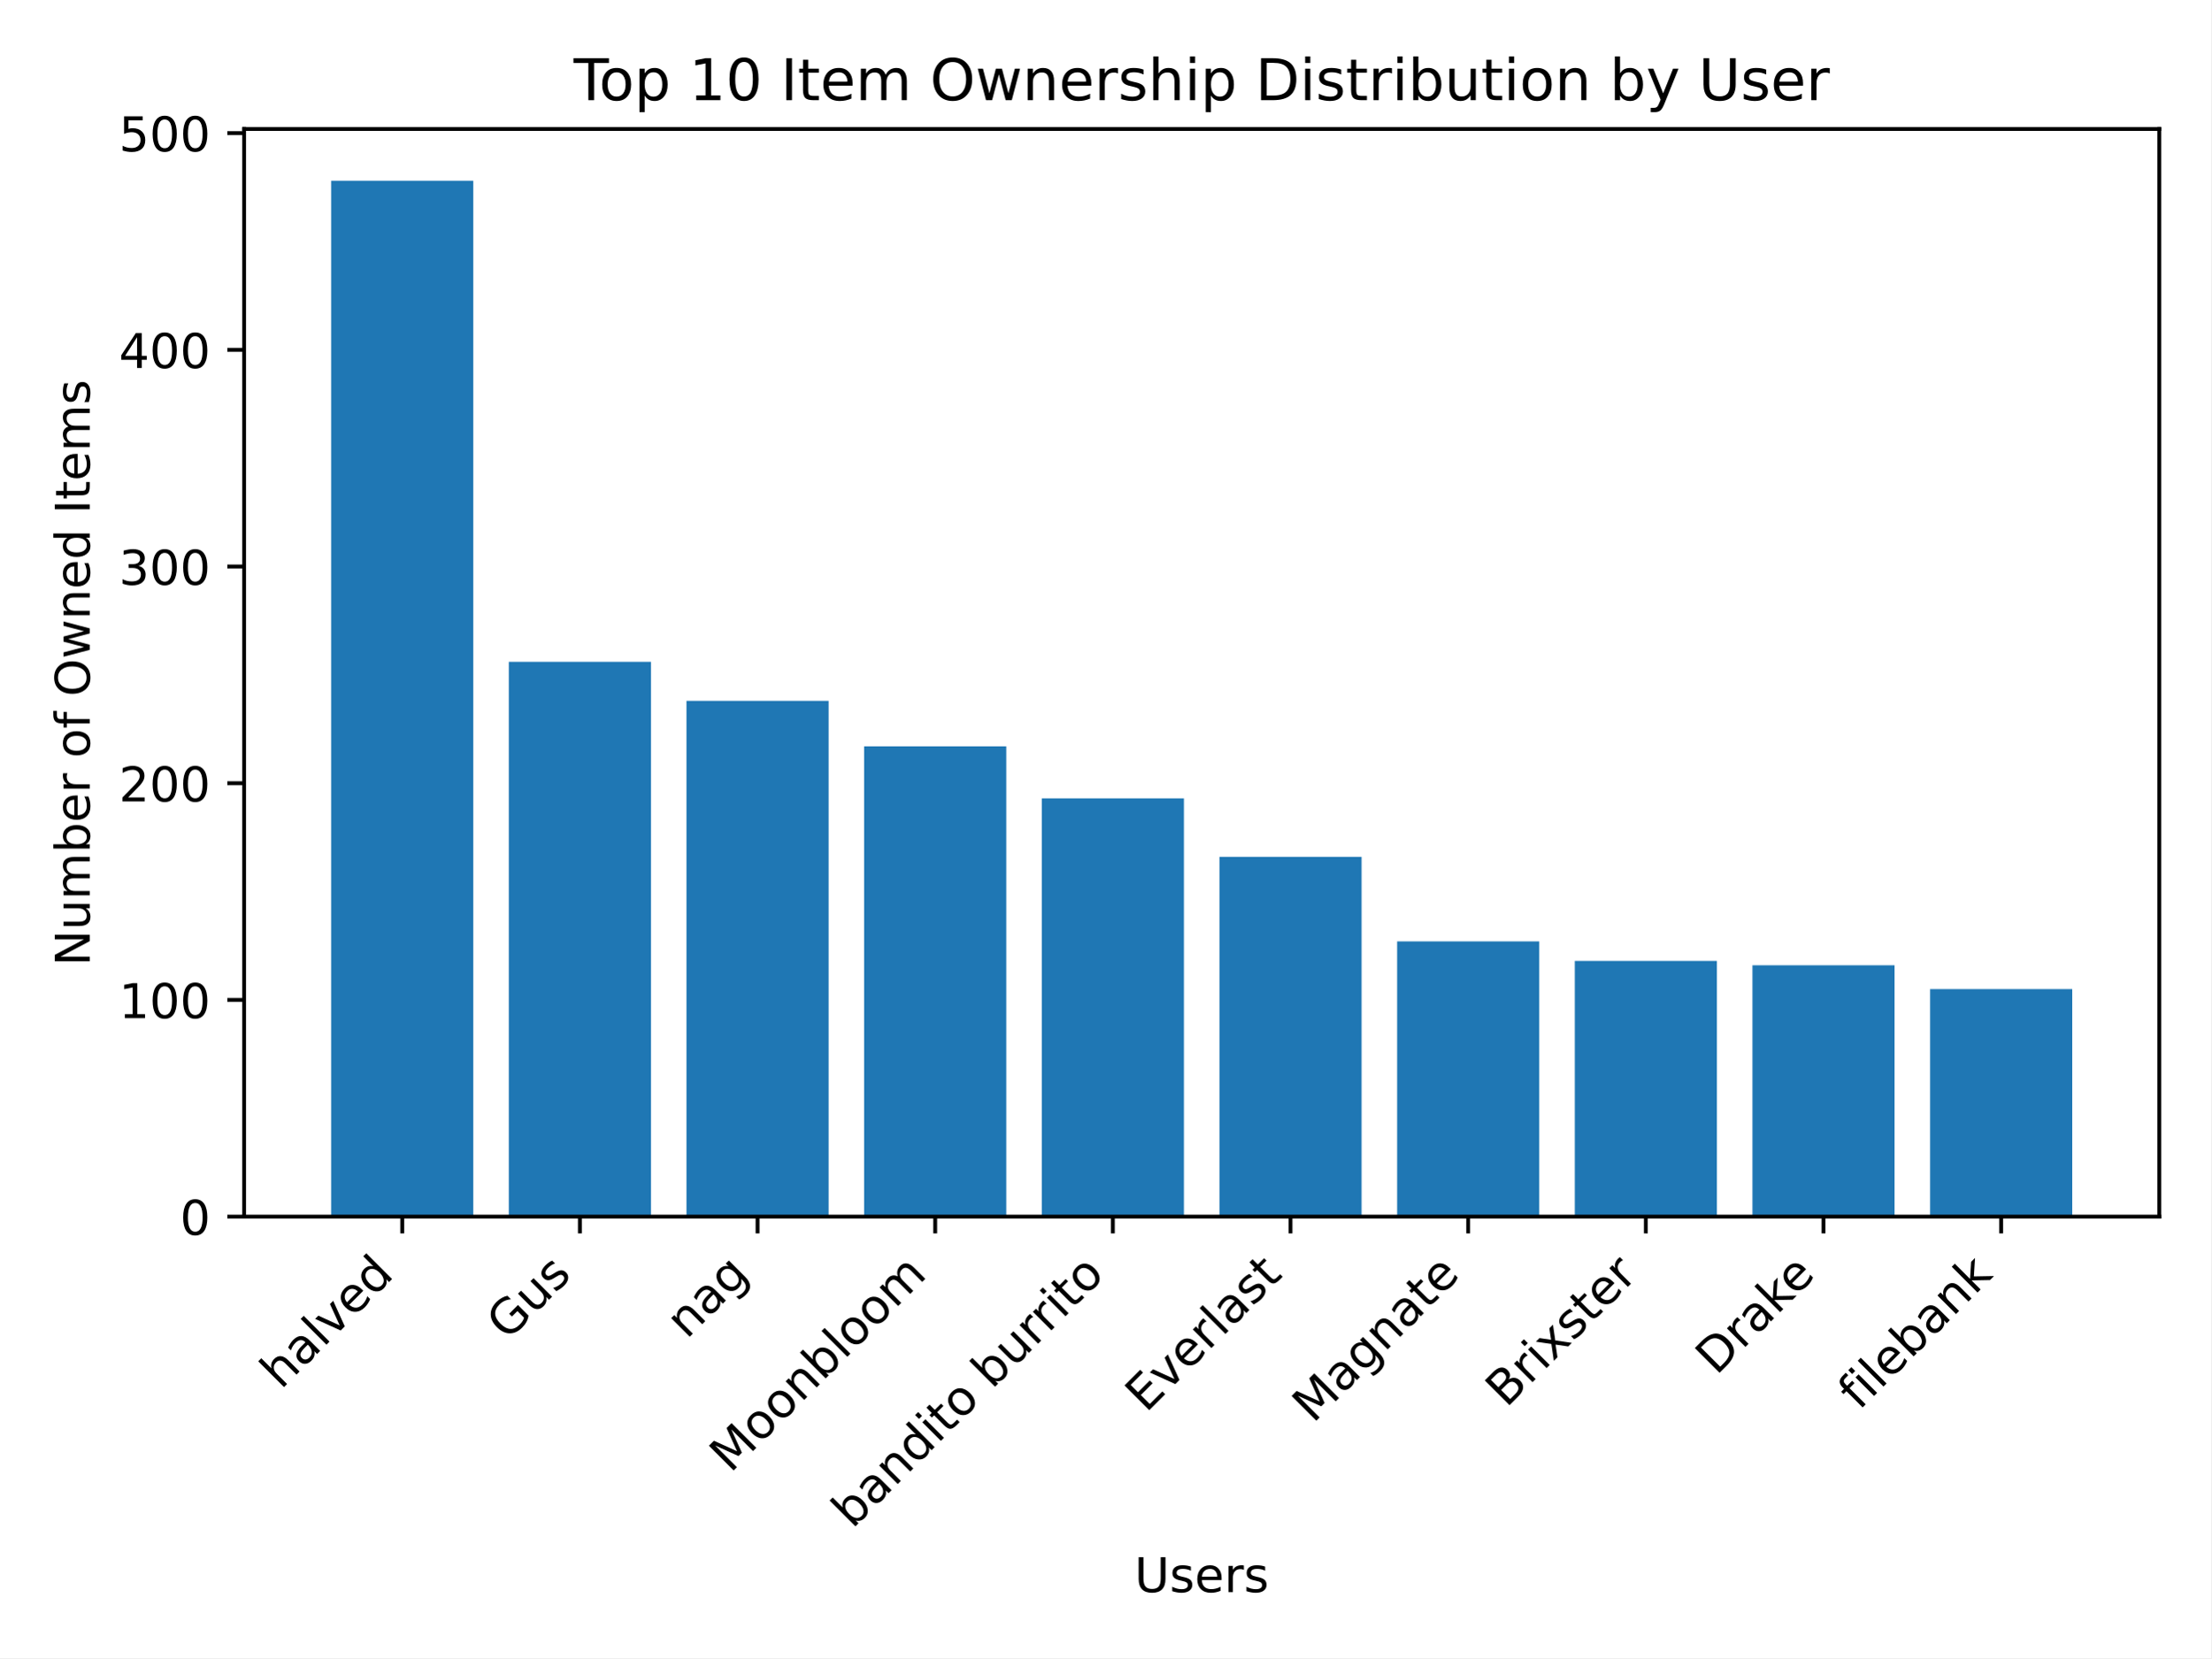
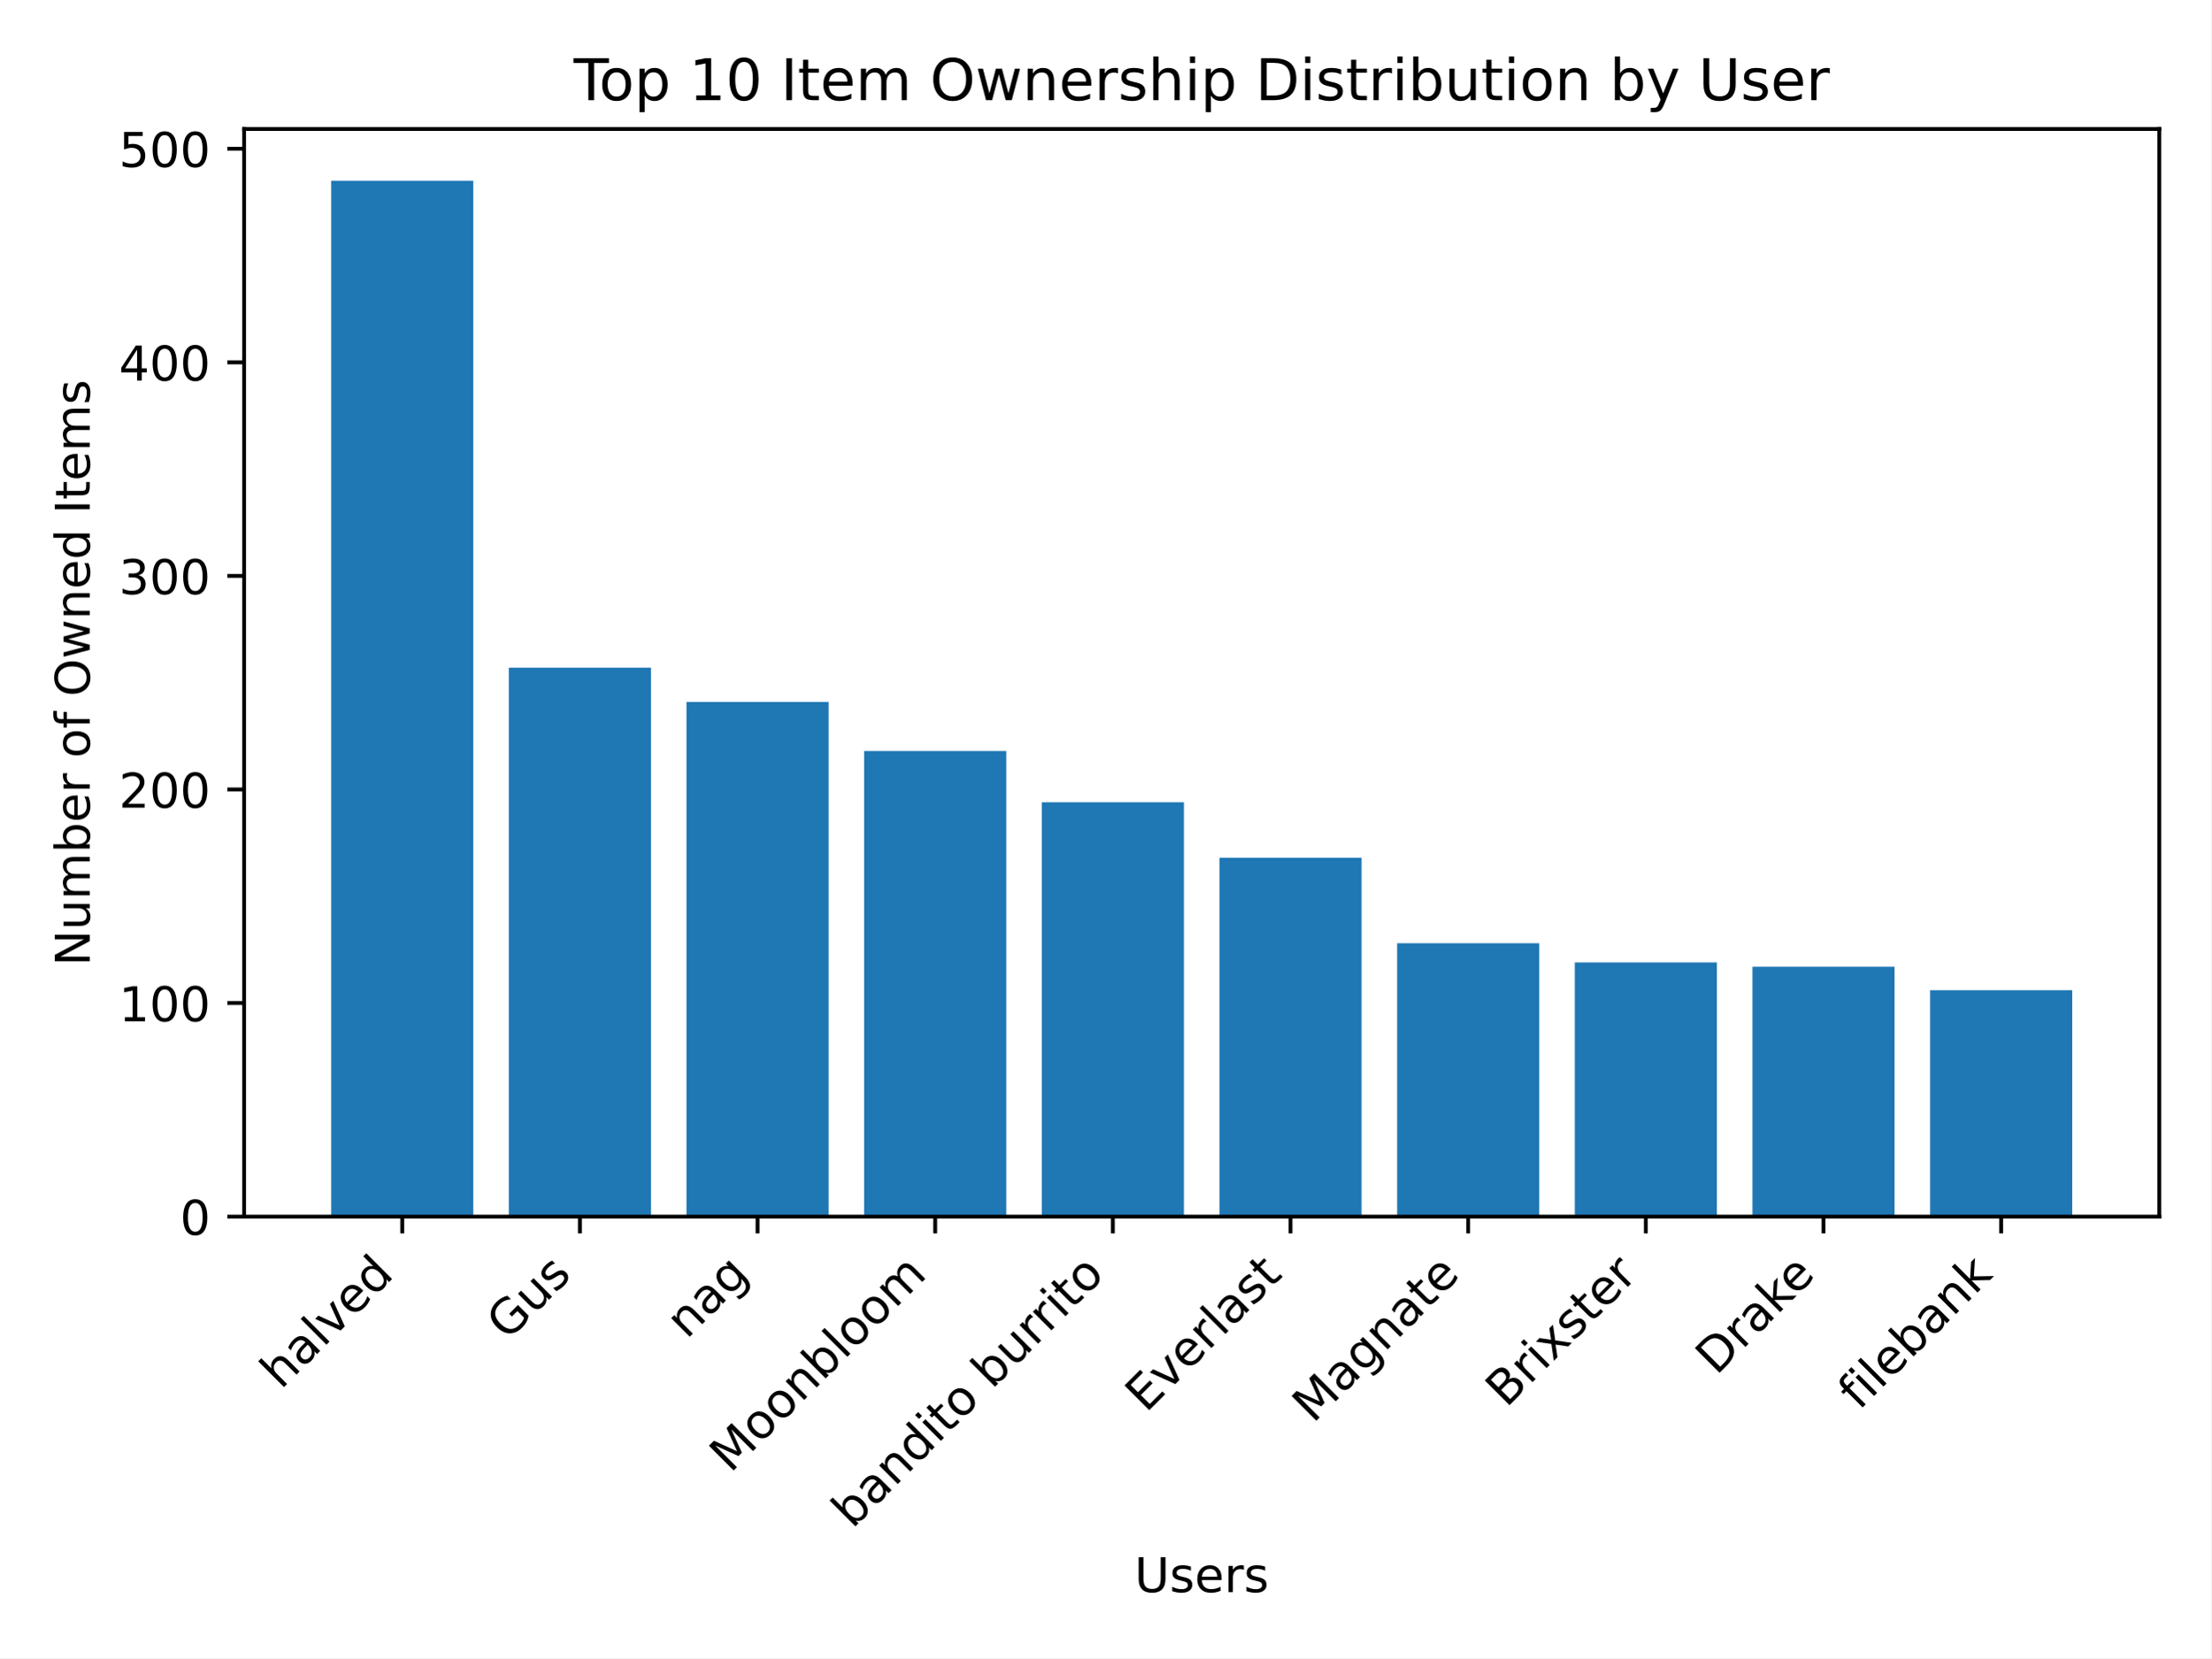
<svg xmlns="http://www.w3.org/2000/svg" xmlns:xlink="http://www.w3.org/1999/xlink" width="460.8pt" height="345.6pt" viewBox="0 0 460.8 345.6" version="1.1">
  <defs>
    <style type="text/css">*{stroke-linejoin: round; stroke-linecap: butt}</style>
  </defs>
  <g id="figure_1">
    <g id="patch_1">
      <path d="M 0 345.6  L 460.8 345.6  L 460.8 0  L 0 0  z " style="fill: #ffffff" />
    </g>
    <g id="axes_1">
      <g id="patch_2">
        <path d="M 50.87 253.581  L 450 253.581  L 450 26.88  L 50.87 26.88  z " style="fill: #ffffff" />
      </g>
      <g id="patch_3">
-         <path d="M 69.012 253.581  L 98.632 253.581  L 98.632 37.675  L 69.012 37.675  z " clip-path="url(#pd5adeeb9a3)" style="fill: #1f77b4" />
+         <path d="M 69.012 253.581  L 98.632 253.581  L 98.632 37.675  L 69.012 37.675  z " clip-path="url(#p6336f83763)" style="fill: #1f77b4" />
      </g>
      <g id="patch_4">
-         <path d="M 106.037 253.581  L 135.657 253.581  L 135.657 137.949  L 106.037 137.949  z " clip-path="url(#pd5adeeb9a3)" style="fill: #1f77b4" />
+         <path d="M 106.037 253.581  L 135.657 253.581  L 135.657 139.173  L 106.037 139.173  z " clip-path="url(#p6336f83763)" style="fill: #1f77b4" />
      </g>
      <g id="patch_5">
-         <path d="M 143.062 253.581  L 172.682 253.581  L 172.682 146.08  L 143.062 146.08  z " clip-path="url(#pd5adeeb9a3)" style="fill: #1f77b4" />
+         <path d="M 143.062 253.581  L 172.682 253.581  L 172.682 146.296  L 143.062 146.296  z " clip-path="url(#p6336f83763)" style="fill: #1f77b4" />
      </g>
      <g id="patch_6">
-         <path d="M 180.087 253.581  L 209.707 253.581  L 209.707 155.565  L 180.087 155.565  z " clip-path="url(#pd5adeeb9a3)" style="fill: #1f77b4" />
+         <path d="M 180.087 253.581  L 209.707 253.581  L 209.707 156.534  L 180.087 156.534  z " clip-path="url(#p6336f83763)" style="fill: #1f77b4" />
      </g>
      <g id="patch_7">
-         <path d="M 217.112 253.581  L 246.732 253.581  L 246.732 166.405  L 217.112 166.405  z " clip-path="url(#pd5adeeb9a3)" style="fill: #1f77b4" />
+         <path d="M 217.112 253.581  L 246.732 253.581  L 246.732 167.218  L 217.112 167.218  z " clip-path="url(#p6336f83763)" style="fill: #1f77b4" />
      </g>
      <g id="patch_8">
-         <path d="M 254.138 253.581  L 283.758 253.581  L 283.758 178.601  L 254.138 178.601  z " clip-path="url(#pd5adeeb9a3)" style="fill: #1f77b4" />
+         <path d="M 254.138 253.581  L 283.758 253.581  L 283.758 178.793  L 254.138 178.793  z " clip-path="url(#p6336f83763)" style="fill: #1f77b4" />
      </g>
      <g id="patch_9">
-         <path d="M 291.163 253.581  L 320.783 253.581  L 320.783 196.217  L 291.163 196.217  z " clip-path="url(#pd5adeeb9a3)" style="fill: #1f77b4" />
+         <path d="M 291.163 253.581  L 320.783 253.581  L 320.783 196.599  L 291.163 196.599  z " clip-path="url(#p6336f83763)" style="fill: #1f77b4" />
      </g>
      <g id="patch_10">
-         <path d="M 328.188 253.581  L 357.808 253.581  L 357.808 200.282  L 328.188 200.282  z " clip-path="url(#pd5adeeb9a3)" style="fill: #1f77b4" />
+         <path d="M 328.188 253.581  L 357.808 253.581  L 357.808 200.606  L 328.188 200.606  z " clip-path="url(#p6336f83763)" style="fill: #1f77b4" />
      </g>
      <g id="patch_11">
-         <path d="M 365.213 253.581  L 394.833 253.581  L 394.833 201.185  L 365.213 201.185  z " clip-path="url(#pd5adeeb9a3)" style="fill: #1f77b4" />
+         <path d="M 365.213 253.581  L 394.833 253.581  L 394.833 201.496  L 365.213 201.496  z " clip-path="url(#p6336f83763)" style="fill: #1f77b4" />
      </g>
      <g id="patch_12">
-         <path d="M 402.238 253.581  L 431.858 253.581  L 431.858 206.154  L 402.238 206.154  z " clip-path="url(#pd5adeeb9a3)" style="fill: #1f77b4" />
+         <path d="M 402.238 253.581  L 431.858 253.581  L 431.858 206.393  L 402.238 206.393  z " clip-path="url(#p6336f83763)" style="fill: #1f77b4" />
      </g>
      <g id="matplotlib.axis_1">
        <g id="xtick_1">
          <g id="line2d_1">
            <defs>
-               <path id="m7fa083821b" d="M 0 0  L 0 3.5  " style="stroke: #000000; stroke-width: 0.8" />
+               <path id="md0e576f26f" d="M 0 0  L 0 3.5  " style="stroke: #000000; stroke-width: 0.8" />
            </defs>
            <g>
-               <use xlink:href="#m7fa083821b" x="83.822" y="253.581" style="stroke: #000000; stroke-width: 0.8" />
+               <use xlink:href="#md0e576f26f" x="83.822" y="253.581" style="stroke: #000000; stroke-width: 0.8" />
            </g>
          </g>
          <g id="text_1">
            <g transform="translate(58.54764 289.7576) rotate(-45) scale(0.1 -0.1)">
              <defs>
                <path id="DejaVuSans-68" d="M 3513 2113  L 3513 0  L 2938 0  L 2938 2094  Q 2938 2591 2744 2837  Q 2550 3084 2163 3084  Q 1697 3084 1428 2787  Q 1159 2491 1159 1978  L 1159 0  L 581 0  L 581 4863  L 1159 4863  L 1159 2956  Q 1366 3272 1645 3428  Q 1925 3584 2291 3584  Q 2894 3584 3203 3211  Q 3513 2838 3513 2113  z " transform="scale(0.015625)" />
                <path id="DejaVuSans-61" d="M 2194 1759  Q 1497 1759 1228 1600  Q 959 1441 959 1056  Q 959 750 1161 570  Q 1363 391 1709 391  Q 2188 391 2477 730  Q 2766 1069 2766 1631  L 2766 1759  L 2194 1759  z M 3341 1997  L 3341 0  L 2766 0  L 2766 531  Q 2569 213 2275 61  Q 1981 -91 1556 -91  Q 1019 -91 701 211  Q 384 513 384 1019  Q 384 1609 779 1909  Q 1175 2209 1959 2209  L 2766 2209  L 2766 2266  Q 2766 2663 2505 2880  Q 2244 3097 1772 3097  Q 1472 3097 1187 3025  Q 903 2953 641 2809  L 641 3341  Q 956 3463 1253 3523  Q 1550 3584 1831 3584  Q 2591 3584 2966 3190  Q 3341 2797 3341 1997  z " transform="scale(0.015625)" />
                <path id="DejaVuSans-6c" d="M 603 4863  L 1178 4863  L 1178 0  L 603 0  L 603 4863  z " transform="scale(0.015625)" />
                <path id="DejaVuSans-76" d="M 191 3500  L 800 3500  L 1894 563  L 2988 3500  L 3597 3500  L 2284 0  L 1503 0  L 191 3500  z " transform="scale(0.015625)" />
                <path id="DejaVuSans-65" d="M 3597 1894  L 3597 1613  L 953 1613  Q 991 1019 1311 708  Q 1631 397 2203 397  Q 2534 397 2845 478  Q 3156 559 3463 722  L 3463 178  Q 3153 47 2828 -22  Q 2503 -91 2169 -91  Q 1331 -91 842 396  Q 353 884 353 1716  Q 353 2575 817 3079  Q 1281 3584 2069 3584  Q 2775 3584 3186 3129  Q 3597 2675 3597 1894  z M 3022 2063  Q 3016 2534 2758 2815  Q 2500 3097 2075 3097  Q 1594 3097 1305 2825  Q 1016 2553 972 2059  L 3022 2063  z " transform="scale(0.015625)" />
                <path id="DejaVuSans-64" d="M 2906 2969  L 2906 4863  L 3481 4863  L 3481 0  L 2906 0  L 2906 525  Q 2725 213 2448 61  Q 2172 -91 1784 -91  Q 1150 -91 751 415  Q 353 922 353 1747  Q 353 2572 751 3078  Q 1150 3584 1784 3584  Q 2172 3584 2448 3432  Q 2725 3281 2906 2969  z M 947 1747  Q 947 1113 1208 752  Q 1469 391 1925 391  Q 2381 391 2643 752  Q 2906 1113 2906 1747  Q 2906 2381 2643 2742  Q 2381 3103 1925 3103  Q 1469 3103 1208 2742  Q 947 2381 947 1747  z " transform="scale(0.015625)" />
              </defs>
              <use xlink:href="#DejaVuSans-68" />
              <use xlink:href="#DejaVuSans-61" x="63.379" />
              <use xlink:href="#DejaVuSans-6c" x="124.658" />
              <use xlink:href="#DejaVuSans-76" x="152.441" />
              <use xlink:href="#DejaVuSans-65" x="211.621" />
              <use xlink:href="#DejaVuSans-64" x="273.145" />
            </g>
          </g>
        </g>
        <g id="xtick_2">
          <g id="line2d_2">
            <g>
-               <use xlink:href="#m7fa083821b" x="120.847" y="253.581" style="stroke: #000000; stroke-width: 0.8" />
+               <use xlink:href="#md0e576f26f" x="120.847" y="253.581" style="stroke: #000000; stroke-width: 0.8" />
            </g>
          </g>
          <g id="text_2">
            <g transform="translate(105.7329 279.5973) rotate(-45) scale(0.1 -0.1)">
              <defs>
                <path id="DejaVuSans-47" d="M 3809 666  L 3809 1919  L 2778 1919  L 2778 2438  L 4434 2438  L 4434 434  Q 4069 175 3628 42  Q 3188 -91 2688 -91  Q 1594 -91 976 548  Q 359 1188 359 2328  Q 359 3472 976 4111  Q 1594 4750 2688 4750  Q 3144 4750 3555 4637  Q 3966 4525 4313 4306  L 4313 3634  Q 3963 3931 3569 4081  Q 3175 4231 2741 4231  Q 1884 4231 1454 3753  Q 1025 3275 1025 2328  Q 1025 1384 1454 906  Q 1884 428 2741 428  Q 3075 428 3337 486  Q 3600 544 3809 666  z " transform="scale(0.015625)" />
                <path id="DejaVuSans-75" d="M 544 1381  L 544 3500  L 1119 3500  L 1119 1403  Q 1119 906 1312 657  Q 1506 409 1894 409  Q 2359 409 2629 706  Q 2900 1003 2900 1516  L 2900 3500  L 3475 3500  L 3475 0  L 2900 0  L 2900 538  Q 2691 219 2414 64  Q 2138 -91 1772 -91  Q 1169 -91 856 284  Q 544 659 544 1381  z M 1991 3584  L 1991 3584  z " transform="scale(0.015625)" />
                <path id="DejaVuSans-73" d="M 2834 3397  L 2834 2853  Q 2591 2978 2328 3040  Q 2066 3103 1784 3103  Q 1356 3103 1142 2972  Q 928 2841 928 2578  Q 928 2378 1081 2264  Q 1234 2150 1697 2047  L 1894 2003  Q 2506 1872 2764 1633  Q 3022 1394 3022 966  Q 3022 478 2636 193  Q 2250 -91 1575 -91  Q 1294 -91 989 -36  Q 684 19 347 128  L 347 722  Q 666 556 975 473  Q 1284 391 1588 391  Q 1994 391 2212 530  Q 2431 669 2431 922  Q 2431 1156 2273 1281  Q 2116 1406 1581 1522  L 1381 1569  Q 847 1681 609 1914  Q 372 2147 372 2553  Q 372 3047 722 3315  Q 1072 3584 1716 3584  Q 2034 3584 2315 3537  Q 2597 3491 2834 3397  z " transform="scale(0.015625)" />
              </defs>
              <use xlink:href="#DejaVuSans-47" />
              <use xlink:href="#DejaVuSans-75" x="77.49" />
              <use xlink:href="#DejaVuSans-73" x="140.869" />
            </g>
          </g>
        </g>
        <g id="xtick_3">
          <g id="line2d_3">
            <g>
-               <use xlink:href="#m7fa083821b" x="157.872" y="253.581" style="stroke: #000000; stroke-width: 0.8" />
+               <use xlink:href="#md0e576f26f" x="157.872" y="253.581" style="stroke: #000000; stroke-width: 0.8" />
            </g>
          </g>
          <g id="text_3">
            <g transform="translate(143.0983 279.257) rotate(-45) scale(0.1 -0.1)">
              <defs>
                <path id="DejaVuSans-6e" d="M 3513 2113  L 3513 0  L 2938 0  L 2938 2094  Q 2938 2591 2744 2837  Q 2550 3084 2163 3084  Q 1697 3084 1428 2787  Q 1159 2491 1159 1978  L 1159 0  L 581 0  L 581 3500  L 1159 3500  L 1159 2956  Q 1366 3272 1645 3428  Q 1925 3584 2291 3584  Q 2894 3584 3203 3211  Q 3513 2838 3513 2113  z " transform="scale(0.015625)" />
                <path id="DejaVuSans-67" d="M 2906 1791  Q 2906 2416 2648 2759  Q 2391 3103 1925 3103  Q 1463 3103 1205 2759  Q 947 2416 947 1791  Q 947 1169 1205 825  Q 1463 481 1925 481  Q 2391 481 2648 825  Q 2906 1169 2906 1791  z M 3481 434  Q 3481 -459 3084 -895  Q 2688 -1331 1869 -1331  Q 1566 -1331 1297 -1286  Q 1028 -1241 775 -1147  L 775 -588  Q 1028 -725 1275 -790  Q 1522 -856 1778 -856  Q 2344 -856 2625 -561  Q 2906 -266 2906 331  L 2906 616  Q 2728 306 2450 153  Q 2172 0 1784 0  Q 1141 0 747 490  Q 353 981 353 1791  Q 353 2603 747 3093  Q 1141 3584 1784 3584  Q 2172 3584 2450 3431  Q 2728 3278 2906 2969  L 2906 3500  L 3481 3500  L 3481 434  z " transform="scale(0.015625)" />
              </defs>
              <use xlink:href="#DejaVuSans-6e" />
              <use xlink:href="#DejaVuSans-61" x="63.379" />
              <use xlink:href="#DejaVuSans-67" x="124.658" />
            </g>
          </g>
        </g>
        <g id="xtick_4">
          <g id="line2d_4">
            <g>
-               <use xlink:href="#m7fa083821b" x="194.897" y="253.581" style="stroke: #000000; stroke-width: 0.8" />
+               <use xlink:href="#md0e576f26f" x="194.897" y="253.581" style="stroke: #000000; stroke-width: 0.8" />
            </g>
          </g>
          <g id="text_4">
            <g transform="translate(152.197 307.1833) rotate(-45) scale(0.1 -0.1)">
              <defs>
                <path id="DejaVuSans-4d" d="M 628 4666  L 1569 4666  L 2759 1491  L 3956 4666  L 4897 4666  L 4897 0  L 4281 0  L 4281 4097  L 3078 897  L 2444 897  L 1241 4097  L 1241 0  L 628 0  L 628 4666  z " transform="scale(0.015625)" />
                <path id="DejaVuSans-6f" d="M 1959 3097  Q 1497 3097 1228 2736  Q 959 2375 959 1747  Q 959 1119 1226 758  Q 1494 397 1959 397  Q 2419 397 2687 759  Q 2956 1122 2956 1747  Q 2956 2369 2687 2733  Q 2419 3097 1959 3097  z M 1959 3584  Q 2709 3584 3137 3096  Q 3566 2609 3566 1747  Q 3566 888 3137 398  Q 2709 -91 1959 -91  Q 1206 -91 779 398  Q 353 888 353 1747  Q 353 2609 779 3096  Q 1206 3584 1959 3584  z " transform="scale(0.015625)" />
                <path id="DejaVuSans-62" d="M 3116 1747  Q 3116 2381 2855 2742  Q 2594 3103 2138 3103  Q 1681 3103 1420 2742  Q 1159 2381 1159 1747  Q 1159 1113 1420 752  Q 1681 391 2138 391  Q 2594 391 2855 752  Q 3116 1113 3116 1747  z M 1159 2969  Q 1341 3281 1617 3432  Q 1894 3584 2278 3584  Q 2916 3584 3314 3078  Q 3713 2572 3713 1747  Q 3713 922 3314 415  Q 2916 -91 2278 -91  Q 1894 -91 1617 61  Q 1341 213 1159 525  L 1159 0  L 581 0  L 581 4863  L 1159 4863  L 1159 2969  z " transform="scale(0.015625)" />
                <path id="DejaVuSans-6d" d="M 3328 2828  Q 3544 3216 3844 3400  Q 4144 3584 4550 3584  Q 5097 3584 5394 3201  Q 5691 2819 5691 2113  L 5691 0  L 5113 0  L 5113 2094  Q 5113 2597 4934 2840  Q 4756 3084 4391 3084  Q 3944 3084 3684 2787  Q 3425 2491 3425 1978  L 3425 0  L 2847 0  L 2847 2094  Q 2847 2600 2669 2842  Q 2491 3084 2119 3084  Q 1678 3084 1418 2786  Q 1159 2488 1159 1978  L 1159 0  L 581 0  L 581 3500  L 1159 3500  L 1159 2956  Q 1356 3278 1631 3431  Q 1906 3584 2284 3584  Q 2666 3584 2933 3390  Q 3200 3197 3328 2828  z " transform="scale(0.015625)" />
              </defs>
              <use xlink:href="#DejaVuSans-4d" />
              <use xlink:href="#DejaVuSans-6f" x="86.279" />
              <use xlink:href="#DejaVuSans-6f" x="147.461" />
              <use xlink:href="#DejaVuSans-6e" x="208.643" />
              <use xlink:href="#DejaVuSans-62" x="272.021" />
              <use xlink:href="#DejaVuSans-6c" x="335.498" />
              <use xlink:href="#DejaVuSans-6f" x="363.281" />
              <use xlink:href="#DejaVuSans-6f" x="424.463" />
              <use xlink:href="#DejaVuSans-6d" x="485.645" />
            </g>
          </g>
        </g>
        <g id="xtick_5">
          <g id="line2d_5">
            <g>
-               <use xlink:href="#m7fa083821b" x="231.922" y="253.581" style="stroke: #000000; stroke-width: 0.8" />
+               <use xlink:href="#md0e576f26f" x="231.922" y="253.581" style="stroke: #000000; stroke-width: 0.8" />
            </g>
          </g>
          <g id="text_5">
            <g transform="translate(177.6255 318.7799) rotate(-45) scale(0.1 -0.1)">
              <defs>
                <path id="DejaVuSans-69" d="M 603 3500  L 1178 3500  L 1178 0  L 603 0  L 603 3500  z M 603 4863  L 1178 4863  L 1178 4134  L 603 4134  L 603 4863  z " transform="scale(0.015625)" />
                <path id="DejaVuSans-74" d="M 1172 4494  L 1172 3500  L 2356 3500  L 2356 3053  L 1172 3053  L 1172 1153  Q 1172 725 1289 603  Q 1406 481 1766 481  L 2356 481  L 2356 0  L 1766 0  Q 1100 0 847 248  Q 594 497 594 1153  L 594 3053  L 172 3053  L 172 3500  L 594 3500  L 594 4494  L 1172 4494  z " transform="scale(0.015625)" />
                <path id="DejaVuSans-20" transform="scale(0.015625)" />
                <path id="DejaVuSans-72" d="M 2631 2963  Q 2534 3019 2420 3045  Q 2306 3072 2169 3072  Q 1681 3072 1420 2755  Q 1159 2438 1159 1844  L 1159 0  L 581 0  L 581 3500  L 1159 3500  L 1159 2956  Q 1341 3275 1631 3429  Q 1922 3584 2338 3584  Q 2397 3584 2469 3576  Q 2541 3569 2628 3553  L 2631 2963  z " transform="scale(0.015625)" />
              </defs>
              <use xlink:href="#DejaVuSans-62" />
              <use xlink:href="#DejaVuSans-61" x="63.477" />
              <use xlink:href="#DejaVuSans-6e" x="124.756" />
              <use xlink:href="#DejaVuSans-64" x="188.135" />
              <use xlink:href="#DejaVuSans-69" x="251.611" />
              <use xlink:href="#DejaVuSans-74" x="279.395" />
              <use xlink:href="#DejaVuSans-6f" x="318.604" />
              <use xlink:href="#DejaVuSans-20" x="379.785" />
              <use xlink:href="#DejaVuSans-62" x="411.572" />
              <use xlink:href="#DejaVuSans-75" x="475.049" />
              <use xlink:href="#DejaVuSans-72" x="538.428" />
              <use xlink:href="#DejaVuSans-72" x="577.791" />
              <use xlink:href="#DejaVuSans-69" x="618.904" />
              <use xlink:href="#DejaVuSans-74" x="646.688" />
              <use xlink:href="#DejaVuSans-6f" x="685.896" />
            </g>
          </g>
        </g>
        <g id="xtick_6">
          <g id="line2d_6">
            <g>
-               <use xlink:href="#m7fa083821b" x="268.948" y="253.581" style="stroke: #000000; stroke-width: 0.8" />
+               <use xlink:href="#md0e576f26f" x="268.948" y="253.581" style="stroke: #000000; stroke-width: 0.8" />
            </g>
          </g>
          <g id="text_6">
            <g transform="translate(238.8126 294.6178) rotate(-45) scale(0.1 -0.1)">
              <defs>
                <path id="DejaVuSans-45" d="M 628 4666  L 3578 4666  L 3578 4134  L 1259 4134  L 1259 2753  L 3481 2753  L 3481 2222  L 1259 2222  L 1259 531  L 3634 531  L 3634 0  L 628 0  L 628 4666  z " transform="scale(0.015625)" />
              </defs>
              <use xlink:href="#DejaVuSans-45" />
              <use xlink:href="#DejaVuSans-76" x="63.184" />
              <use xlink:href="#DejaVuSans-65" x="122.363" />
              <use xlink:href="#DejaVuSans-72" x="183.887" />
              <use xlink:href="#DejaVuSans-6c" x="225" />
              <use xlink:href="#DejaVuSans-61" x="252.783" />
              <use xlink:href="#DejaVuSans-73" x="314.062" />
              <use xlink:href="#DejaVuSans-74" x="366.162" />
            </g>
          </g>
        </g>
        <g id="xtick_7">
          <g id="line2d_7">
            <g>
-               <use xlink:href="#m7fa083821b" x="305.973" y="253.581" style="stroke: #000000; stroke-width: 0.8" />
+               <use xlink:href="#md0e576f26f" x="305.973" y="253.581" style="stroke: #000000; stroke-width: 0.8" />
            </g>
          </g>
          <g id="text_7">
            <g transform="translate(273.6412 296.8143) rotate(-45) scale(0.1 -0.1)">
              <use xlink:href="#DejaVuSans-4d" />
              <use xlink:href="#DejaVuSans-61" x="86.279" />
              <use xlink:href="#DejaVuSans-67" x="147.559" />
              <use xlink:href="#DejaVuSans-6e" x="211.035" />
              <use xlink:href="#DejaVuSans-61" x="274.414" />
              <use xlink:href="#DejaVuSans-74" x="335.693" />
              <use xlink:href="#DejaVuSans-65" x="374.902" />
            </g>
          </g>
        </g>
        <g id="xtick_8">
          <g id="line2d_8">
            <g>
-               <use xlink:href="#m7fa083821b" x="342.998" y="253.581" style="stroke: #000000; stroke-width: 0.8" />
+               <use xlink:href="#md0e576f26f" x="342.998" y="253.581" style="stroke: #000000; stroke-width: 0.8" />
            </g>
          </g>
          <g id="text_8">
            <g transform="translate(313.9057 293.5748) rotate(-45) scale(0.1 -0.1)">
              <defs>
                <path id="DejaVuSans-42" d="M 1259 2228  L 1259 519  L 2272 519  Q 2781 519 3026 730  Q 3272 941 3272 1375  Q 3272 1813 3026 2020  Q 2781 2228 2272 2228  L 1259 2228  z M 1259 4147  L 1259 2741  L 2194 2741  Q 2656 2741 2882 2914  Q 3109 3088 3109 3444  Q 3109 3797 2882 3972  Q 2656 4147 2194 4147  L 1259 4147  z M 628 4666  L 2241 4666  Q 2963 4666 3353 4366  Q 3744 4066 3744 3513  Q 3744 3084 3544 2831  Q 3344 2578 2956 2516  Q 3422 2416 3680 2098  Q 3938 1781 3938 1306  Q 3938 681 3513 340  Q 3088 0 2303 0  L 628 0  L 628 4666  z " transform="scale(0.015625)" />
                <path id="DejaVuSans-78" d="M 3513 3500  L 2247 1797  L 3578 0  L 2900 0  L 1881 1375  L 863 0  L 184 0  L 1544 1831  L 300 3500  L 978 3500  L 1906 2253  L 2834 3500  L 3513 3500  z " transform="scale(0.015625)" />
              </defs>
              <use xlink:href="#DejaVuSans-42" />
              <use xlink:href="#DejaVuSans-72" x="68.604" />
              <use xlink:href="#DejaVuSans-69" x="109.717" />
              <use xlink:href="#DejaVuSans-78" x="137.5" />
              <use xlink:href="#DejaVuSans-73" x="196.68" />
              <use xlink:href="#DejaVuSans-74" x="248.779" />
              <use xlink:href="#DejaVuSans-65" x="287.988" />
              <use xlink:href="#DejaVuSans-72" x="349.512" />
            </g>
          </g>
        </g>
        <g id="xtick_9">
          <g id="line2d_9">
            <g>
-               <use xlink:href="#m7fa083821b" x="380.023" y="253.581" style="stroke: #000000; stroke-width: 0.8" />
+               <use xlink:href="#md0e576f26f" x="380.023" y="253.581" style="stroke: #000000; stroke-width: 0.8" />
            </g>
          </g>
          <g id="text_9">
            <g transform="translate(357.6781 286.8275) rotate(-45) scale(0.1 -0.1)">
              <defs>
                <path id="DejaVuSans-44" d="M 1259 4147  L 1259 519  L 2022 519  Q 2988 519 3436 956  Q 3884 1394 3884 2338  Q 3884 3275 3436 3711  Q 2988 4147 2022 4147  L 1259 4147  z M 628 4666  L 1925 4666  Q 3281 4666 3915 4102  Q 4550 3538 4550 2338  Q 4550 1131 3912 565  Q 3275 0 1925 0  L 628 0  L 628 4666  z " transform="scale(0.015625)" />
                <path id="DejaVuSans-6b" d="M 581 4863  L 1159 4863  L 1159 1991  L 2875 3500  L 3609 3500  L 1753 1863  L 3688 0  L 2938 0  L 1159 1709  L 1159 0  L 581 0  L 581 4863  z " transform="scale(0.015625)" />
              </defs>
              <use xlink:href="#DejaVuSans-44" />
              <use xlink:href="#DejaVuSans-72" x="77.002" />
              <use xlink:href="#DejaVuSans-61" x="118.115" />
              <use xlink:href="#DejaVuSans-6b" x="179.395" />
              <use xlink:href="#DejaVuSans-65" x="233.68" />
            </g>
          </g>
        </g>
        <g id="xtick_10">
          <g id="line2d_10">
            <g>
-               <use xlink:href="#m7fa083821b" x="417.048" y="253.581" style="stroke: #000000; stroke-width: 0.8" />
+               <use xlink:href="#md0e576f26f" x="417.048" y="253.581" style="stroke: #000000; stroke-width: 0.8" />
            </g>
          </g>
          <g id="text_10">
            <g transform="translate(387.41 294.1206) rotate(-45) scale(0.1 -0.1)">
              <defs>
                <path id="DejaVuSans-66" d="M 2375 4863  L 2375 4384  L 1825 4384  Q 1516 4384 1395 4259  Q 1275 4134 1275 3809  L 1275 3500  L 2222 3500  L 2222 3053  L 1275 3053  L 1275 0  L 697 0  L 697 3053  L 147 3053  L 147 3500  L 697 3500  L 697 3744  Q 697 4328 969 4595  Q 1241 4863 1831 4863  L 2375 4863  z " transform="scale(0.015625)" />
              </defs>
              <use xlink:href="#DejaVuSans-66" />
              <use xlink:href="#DejaVuSans-69" x="35.205" />
              <use xlink:href="#DejaVuSans-6c" x="62.988" />
              <use xlink:href="#DejaVuSans-65" x="90.771" />
              <use xlink:href="#DejaVuSans-62" x="152.295" />
              <use xlink:href="#DejaVuSans-61" x="215.771" />
              <use xlink:href="#DejaVuSans-6e" x="277.051" />
              <use xlink:href="#DejaVuSans-6b" x="340.43" />
            </g>
          </g>
        </g>
        <g id="text_11">
          <g transform="translate(236.4342 331.8489) scale(0.1 -0.1)">
            <defs>
              <path id="DejaVuSans-55" d="M 556 4666  L 1191 4666  L 1191 1831  Q 1191 1081 1462 751  Q 1734 422 2344 422  Q 2950 422 3222 751  Q 3494 1081 3494 1831  L 3494 4666  L 4128 4666  L 4128 1753  Q 4128 841 3676 375  Q 3225 -91 2344 -91  Q 1459 -91 1007 375  Q 556 841 556 1753  L 556 4666  z " transform="scale(0.015625)" />
            </defs>
            <use xlink:href="#DejaVuSans-55" />
            <use xlink:href="#DejaVuSans-73" x="73.193" />
            <use xlink:href="#DejaVuSans-65" x="125.293" />
            <use xlink:href="#DejaVuSans-72" x="186.816" />
            <use xlink:href="#DejaVuSans-73" x="227.93" />
          </g>
        </g>
      </g>
      <g id="matplotlib.axis_2">
        <g id="ytick_1">
          <g id="line2d_11">
            <defs>
-               <path id="mbc26466495" d="M 0 0  L -3.5 0  " style="stroke: #000000; stroke-width: 0.8" />
+               <path id="mc1355d5bde" d="M 0 0  L -3.5 0  " style="stroke: #000000; stroke-width: 0.8" />
            </defs>
            <g>
-               <use xlink:href="#mbc26466495" x="50.87" y="253.581" style="stroke: #000000; stroke-width: 0.8" />
+               <use xlink:href="#mc1355d5bde" x="50.87" y="253.581" style="stroke: #000000; stroke-width: 0.8" />
            </g>
          </g>
          <g id="text_12">
            <g transform="translate(37.5075 257.3798) scale(0.1 -0.1)">
              <defs>
                <path id="DejaVuSans-30" d="M 2034 4250  Q 1547 4250 1301 3770  Q 1056 3291 1056 2328  Q 1056 1369 1301 889  Q 1547 409 2034 409  Q 2525 409 2770 889  Q 3016 1369 3016 2328  Q 3016 3291 2770 3770  Q 2525 4250 2034 4250  z M 2034 4750  Q 2819 4750 3233 4129  Q 3647 3509 3647 2328  Q 3647 1150 3233 529  Q 2819 -91 2034 -91  Q 1250 -91 836 529  Q 422 1150 422 2328  Q 422 3509 836 4129  Q 1250 4750 2034 4750  z " transform="scale(0.015625)" />
              </defs>
              <use xlink:href="#DejaVuSans-30" />
            </g>
          </g>
        </g>
        <g id="ytick_2">
          <g id="line2d_12">
            <g>
-               <use xlink:href="#mbc26466495" x="50.87" y="208.412" style="stroke: #000000; stroke-width: 0.8" />
+               <use xlink:href="#mc1355d5bde" x="50.87" y="209.064" style="stroke: #000000; stroke-width: 0.8" />
            </g>
          </g>
          <g id="text_13">
-             <g transform="translate(24.7825 212.2113) scale(0.1 -0.1)">
+             <g transform="translate(24.7825 212.8632) scale(0.1 -0.1)">
              <defs>
                <path id="DejaVuSans-31" d="M 794 531  L 1825 531  L 1825 4091  L 703 3866  L 703 4441  L 1819 4666  L 2450 4666  L 2450 531  L 3481 531  L 3481 0  L 794 0  L 794 531  z " transform="scale(0.015625)" />
              </defs>
              <use xlink:href="#DejaVuSans-31" />
              <use xlink:href="#DejaVuSans-30" x="63.623" />
              <use xlink:href="#DejaVuSans-30" x="127.246" />
            </g>
          </g>
        </g>
        <g id="ytick_3">
          <g id="line2d_13">
            <g>
-               <use xlink:href="#mbc26466495" x="50.87" y="163.244" style="stroke: #000000; stroke-width: 0.8" />
+               <use xlink:href="#mc1355d5bde" x="50.87" y="164.547" style="stroke: #000000; stroke-width: 0.8" />
            </g>
          </g>
          <g id="text_14">
-             <g transform="translate(24.7825 167.0428) scale(0.1 -0.1)">
+             <g transform="translate(24.7825 168.3467) scale(0.1 -0.1)">
              <defs>
                <path id="DejaVuSans-32" d="M 1228 531  L 3431 531  L 3431 0  L 469 0  L 469 531  Q 828 903 1448 1529  Q 2069 2156 2228 2338  Q 2531 2678 2651 2914  Q 2772 3150 2772 3378  Q 2772 3750 2511 3984  Q 2250 4219 1831 4219  Q 1534 4219 1204 4116  Q 875 4013 500 3803  L 500 4441  Q 881 4594 1212 4672  Q 1544 4750 1819 4750  Q 2544 4750 2975 4387  Q 3406 4025 3406 3419  Q 3406 3131 3298 2873  Q 3191 2616 2906 2266  Q 2828 2175 2409 1742  Q 1991 1309 1228 531  z " transform="scale(0.015625)" />
              </defs>
              <use xlink:href="#DejaVuSans-32" />
              <use xlink:href="#DejaVuSans-30" x="63.623" />
              <use xlink:href="#DejaVuSans-30" x="127.246" />
            </g>
          </g>
        </g>
        <g id="ytick_4">
          <g id="line2d_14">
            <g>
-               <use xlink:href="#mbc26466495" x="50.87" y="118.075" style="stroke: #000000; stroke-width: 0.8" />
+               <use xlink:href="#mc1355d5bde" x="50.87" y="120.031" style="stroke: #000000; stroke-width: 0.8" />
            </g>
          </g>
          <g id="text_15">
-             <g transform="translate(24.7825 121.8744) scale(0.1 -0.1)">
+             <g transform="translate(24.7825 123.8301) scale(0.1 -0.1)">
              <defs>
                <path id="DejaVuSans-33" d="M 2597 2516  Q 3050 2419 3304 2112  Q 3559 1806 3559 1356  Q 3559 666 3084 287  Q 2609 -91 1734 -91  Q 1441 -91 1130 -33  Q 819 25 488 141  L 488 750  Q 750 597 1062 519  Q 1375 441 1716 441  Q 2309 441 2620 675  Q 2931 909 2931 1356  Q 2931 1769 2642 2001  Q 2353 2234 1838 2234  L 1294 2234  L 1294 2753  L 1863 2753  Q 2328 2753 2575 2939  Q 2822 3125 2822 3475  Q 2822 3834 2567 4026  Q 2313 4219 1838 4219  Q 1578 4219 1281 4162  Q 984 4106 628 3988  L 628 4550  Q 988 4650 1302 4700  Q 1616 4750 1894 4750  Q 2613 4750 3031 4423  Q 3450 4097 3450 3541  Q 3450 3153 3228 2886  Q 3006 2619 2597 2516  z " transform="scale(0.015625)" />
              </defs>
              <use xlink:href="#DejaVuSans-33" />
              <use xlink:href="#DejaVuSans-30" x="63.623" />
              <use xlink:href="#DejaVuSans-30" x="127.246" />
            </g>
          </g>
        </g>
        <g id="ytick_5">
          <g id="line2d_15">
            <g>
-               <use xlink:href="#mbc26466495" x="50.87" y="72.907" style="stroke: #000000; stroke-width: 0.8" />
+               <use xlink:href="#mc1355d5bde" x="50.87" y="75.514" style="stroke: #000000; stroke-width: 0.8" />
            </g>
          </g>
          <g id="text_16">
-             <g transform="translate(24.7825 76.70589) scale(0.1 -0.1)">
+             <g transform="translate(24.7825 79.31356) scale(0.1 -0.1)">
              <defs>
                <path id="DejaVuSans-34" d="M 2419 4116  L 825 1625  L 2419 1625  L 2419 4116  z M 2253 4666  L 3047 4666  L 3047 1625  L 3713 1625  L 3713 1100  L 3047 1100  L 3047 0  L 2419 0  L 2419 1100  L 313 1100  L 313 1709  L 2253 4666  z " transform="scale(0.015625)" />
              </defs>
              <use xlink:href="#DejaVuSans-34" />
              <use xlink:href="#DejaVuSans-30" x="63.623" />
              <use xlink:href="#DejaVuSans-30" x="127.246" />
            </g>
          </g>
        </g>
        <g id="ytick_6">
          <g id="line2d_16">
            <g>
-               <use xlink:href="#mbc26466495" x="50.87" y="27.738" style="stroke: #000000; stroke-width: 0.8" />
+               <use xlink:href="#mc1355d5bde" x="50.87" y="30.998" style="stroke: #000000; stroke-width: 0.8" />
            </g>
          </g>
          <g id="text_17">
-             <g transform="translate(24.7825 31.53742) scale(0.1 -0.1)">
+             <g transform="translate(24.7825 34.797) scale(0.1 -0.1)">
              <defs>
                <path id="DejaVuSans-35" d="M 691 4666  L 3169 4666  L 3169 4134  L 1269 4134  L 1269 2991  Q 1406 3038 1543 3061  Q 1681 3084 1819 3084  Q 2600 3084 3056 2656  Q 3513 2228 3513 1497  Q 3513 744 3044 326  Q 2575 -91 1722 -91  Q 1428 -91 1123 -41  Q 819 9 494 109  L 494 744  Q 775 591 1075 516  Q 1375 441 1709 441  Q 2250 441 2565 725  Q 2881 1009 2881 1497  Q 2881 1984 2565 2268  Q 2250 2553 1709 2553  Q 1456 2553 1204 2497  Q 953 2441 691 2322  L 691 4666  z " transform="scale(0.015625)" />
              </defs>
              <use xlink:href="#DejaVuSans-35" />
              <use xlink:href="#DejaVuSans-30" x="63.623" />
              <use xlink:href="#DejaVuSans-30" x="127.246" />
            </g>
          </g>
        </g>
        <g id="text_18">
          <g transform="translate(18.70281 201.3342) rotate(-90) scale(0.1 -0.1)">
            <defs>
              <path id="DejaVuSans-4e" d="M 628 4666  L 1478 4666  L 3547 763  L 3547 4666  L 4159 4666  L 4159 0  L 3309 0  L 1241 3903  L 1241 0  L 628 0  L 628 4666  z " transform="scale(0.015625)" />
              <path id="DejaVuSans-4f" d="M 2522 4238  Q 1834 4238 1429 3725  Q 1025 3213 1025 2328  Q 1025 1447 1429 934  Q 1834 422 2522 422  Q 3209 422 3611 934  Q 4013 1447 4013 2328  Q 4013 3213 3611 3725  Q 3209 4238 2522 4238  z M 2522 4750  Q 3503 4750 4090 4092  Q 4678 3434 4678 2328  Q 4678 1225 4090 567  Q 3503 -91 2522 -91  Q 1538 -91 948 565  Q 359 1222 359 2328  Q 359 3434 948 4092  Q 1538 4750 2522 4750  z " transform="scale(0.015625)" />
              <path id="DejaVuSans-77" d="M 269 3500  L 844 3500  L 1563 769  L 2278 3500  L 2956 3500  L 3675 769  L 4391 3500  L 4966 3500  L 4050 0  L 3372 0  L 2619 2869  L 1863 0  L 1184 0  L 269 3500  z " transform="scale(0.015625)" />
              <path id="DejaVuSans-49" d="M 628 4666  L 1259 4666  L 1259 0  L 628 0  L 628 4666  z " transform="scale(0.015625)" />
            </defs>
            <use xlink:href="#DejaVuSans-4e" />
            <use xlink:href="#DejaVuSans-75" x="74.805" />
            <use xlink:href="#DejaVuSans-6d" x="138.184" />
            <use xlink:href="#DejaVuSans-62" x="235.596" />
            <use xlink:href="#DejaVuSans-65" x="299.072" />
            <use xlink:href="#DejaVuSans-72" x="360.596" />
            <use xlink:href="#DejaVuSans-20" x="401.709" />
            <use xlink:href="#DejaVuSans-6f" x="433.496" />
            <use xlink:href="#DejaVuSans-66" x="494.678" />
            <use xlink:href="#DejaVuSans-20" x="529.883" />
            <use xlink:href="#DejaVuSans-4f" x="561.67" />
            <use xlink:href="#DejaVuSans-77" x="640.381" />
            <use xlink:href="#DejaVuSans-6e" x="722.168" />
            <use xlink:href="#DejaVuSans-65" x="785.547" />
            <use xlink:href="#DejaVuSans-64" x="847.07" />
            <use xlink:href="#DejaVuSans-20" x="910.547" />
            <use xlink:href="#DejaVuSans-49" x="942.334" />
            <use xlink:href="#DejaVuSans-74" x="971.826" />
            <use xlink:href="#DejaVuSans-65" x="1011.035" />
            <use xlink:href="#DejaVuSans-6d" x="1072.559" />
            <use xlink:href="#DejaVuSans-73" x="1169.971" />
          </g>
        </g>
      </g>
      <g id="patch_13">
        <path d="M 50.87 253.581  L 50.87 26.88  " style="fill: none; stroke: #000000; stroke-width: 0.8; stroke-linejoin: miter; stroke-linecap: square" />
      </g>
      <g id="patch_14">
        <path d="M 450 253.581  L 450 26.88  " style="fill: none; stroke: #000000; stroke-width: 0.8; stroke-linejoin: miter; stroke-linecap: square" />
      </g>
      <g id="patch_15">
        <path d="M 50.87 253.581  L 450 253.581  " style="fill: none; stroke: #000000; stroke-width: 0.8; stroke-linejoin: miter; stroke-linecap: square" />
      </g>
      <g id="patch_16">
        <path d="M 50.87 26.88  L 450 26.88  " style="fill: none; stroke: #000000; stroke-width: 0.8; stroke-linejoin: miter; stroke-linecap: square" />
      </g>
      <g id="text_19">
        <g transform="translate(119.5422 20.88) scale(0.12 -0.12)">
          <defs>
            <path id="DejaVuSans-54" d="M -19 4666  L 3928 4666  L 3928 4134  L 2272 4134  L 2272 0  L 1638 0  L 1638 4134  L -19 4134  L -19 4666  z " transform="scale(0.015625)" />
            <path id="DejaVuSans-70" d="M 1159 525  L 1159 -1331  L 581 -1331  L 581 3500  L 1159 3500  L 1159 2969  Q 1341 3281 1617 3432  Q 1894 3584 2278 3584  Q 2916 3584 3314 3078  Q 3713 2572 3713 1747  Q 3713 922 3314 415  Q 2916 -91 2278 -91  Q 1894 -91 1617 61  Q 1341 213 1159 525  z M 3116 1747  Q 3116 2381 2855 2742  Q 2594 3103 2138 3103  Q 1681 3103 1420 2742  Q 1159 2381 1159 1747  Q 1159 1113 1420 752  Q 1681 391 2138 391  Q 2594 391 2855 752  Q 3116 1113 3116 1747  z " transform="scale(0.015625)" />
            <path id="DejaVuSans-79" d="M 2059 -325  Q 1816 -950 1584 -1140  Q 1353 -1331 966 -1331  L 506 -1331  L 506 -850  L 844 -850  Q 1081 -850 1212 -737  Q 1344 -625 1503 -206  L 1606 56  L 191 3500  L 800 3500  L 1894 763  L 2988 3500  L 3597 3500  L 2059 -325  z " transform="scale(0.015625)" />
          </defs>
          <use xlink:href="#DejaVuSans-54" />
          <use xlink:href="#DejaVuSans-6f" x="44.084" />
          <use xlink:href="#DejaVuSans-70" x="105.266" />
          <use xlink:href="#DejaVuSans-20" x="168.742" />
          <use xlink:href="#DejaVuSans-31" x="200.529" />
          <use xlink:href="#DejaVuSans-30" x="264.152" />
          <use xlink:href="#DejaVuSans-20" x="327.775" />
          <use xlink:href="#DejaVuSans-49" x="359.562" />
          <use xlink:href="#DejaVuSans-74" x="389.055" />
          <use xlink:href="#DejaVuSans-65" x="428.264" />
          <use xlink:href="#DejaVuSans-6d" x="489.787" />
          <use xlink:href="#DejaVuSans-20" x="587.199" />
          <use xlink:href="#DejaVuSans-4f" x="618.986" />
          <use xlink:href="#DejaVuSans-77" x="697.697" />
          <use xlink:href="#DejaVuSans-6e" x="779.484" />
          <use xlink:href="#DejaVuSans-65" x="842.863" />
          <use xlink:href="#DejaVuSans-72" x="904.387" />
          <use xlink:href="#DejaVuSans-73" x="945.5" />
          <use xlink:href="#DejaVuSans-68" x="997.6" />
          <use xlink:href="#DejaVuSans-69" x="1060.979" />
          <use xlink:href="#DejaVuSans-70" x="1088.762" />
          <use xlink:href="#DejaVuSans-20" x="1152.238" />
          <use xlink:href="#DejaVuSans-44" x="1184.025" />
          <use xlink:href="#DejaVuSans-69" x="1261.027" />
          <use xlink:href="#DejaVuSans-73" x="1288.811" />
          <use xlink:href="#DejaVuSans-74" x="1340.91" />
          <use xlink:href="#DejaVuSans-72" x="1380.119" />
          <use xlink:href="#DejaVuSans-69" x="1421.232" />
          <use xlink:href="#DejaVuSans-62" x="1449.016" />
          <use xlink:href="#DejaVuSans-75" x="1512.492" />
          <use xlink:href="#DejaVuSans-74" x="1575.871" />
          <use xlink:href="#DejaVuSans-69" x="1615.08" />
          <use xlink:href="#DejaVuSans-6f" x="1642.863" />
          <use xlink:href="#DejaVuSans-6e" x="1704.045" />
          <use xlink:href="#DejaVuSans-20" x="1767.424" />
          <use xlink:href="#DejaVuSans-62" x="1799.211" />
          <use xlink:href="#DejaVuSans-79" x="1862.688" />
          <use xlink:href="#DejaVuSans-20" x="1921.867" />
          <use xlink:href="#DejaVuSans-55" x="1953.654" />
          <use xlink:href="#DejaVuSans-73" x="2026.848" />
          <use xlink:href="#DejaVuSans-65" x="2078.947" />
          <use xlink:href="#DejaVuSans-72" x="2140.471" />
        </g>
      </g>
    </g>
  </g>
  <defs>
-     <clipPath id="pd5adeeb9a3">
+     <clipPath id="p6336f83763">
      <rect x="50.87" y="26.88" width="399.13" height="226.701" />
    </clipPath>
  </defs>
</svg>
